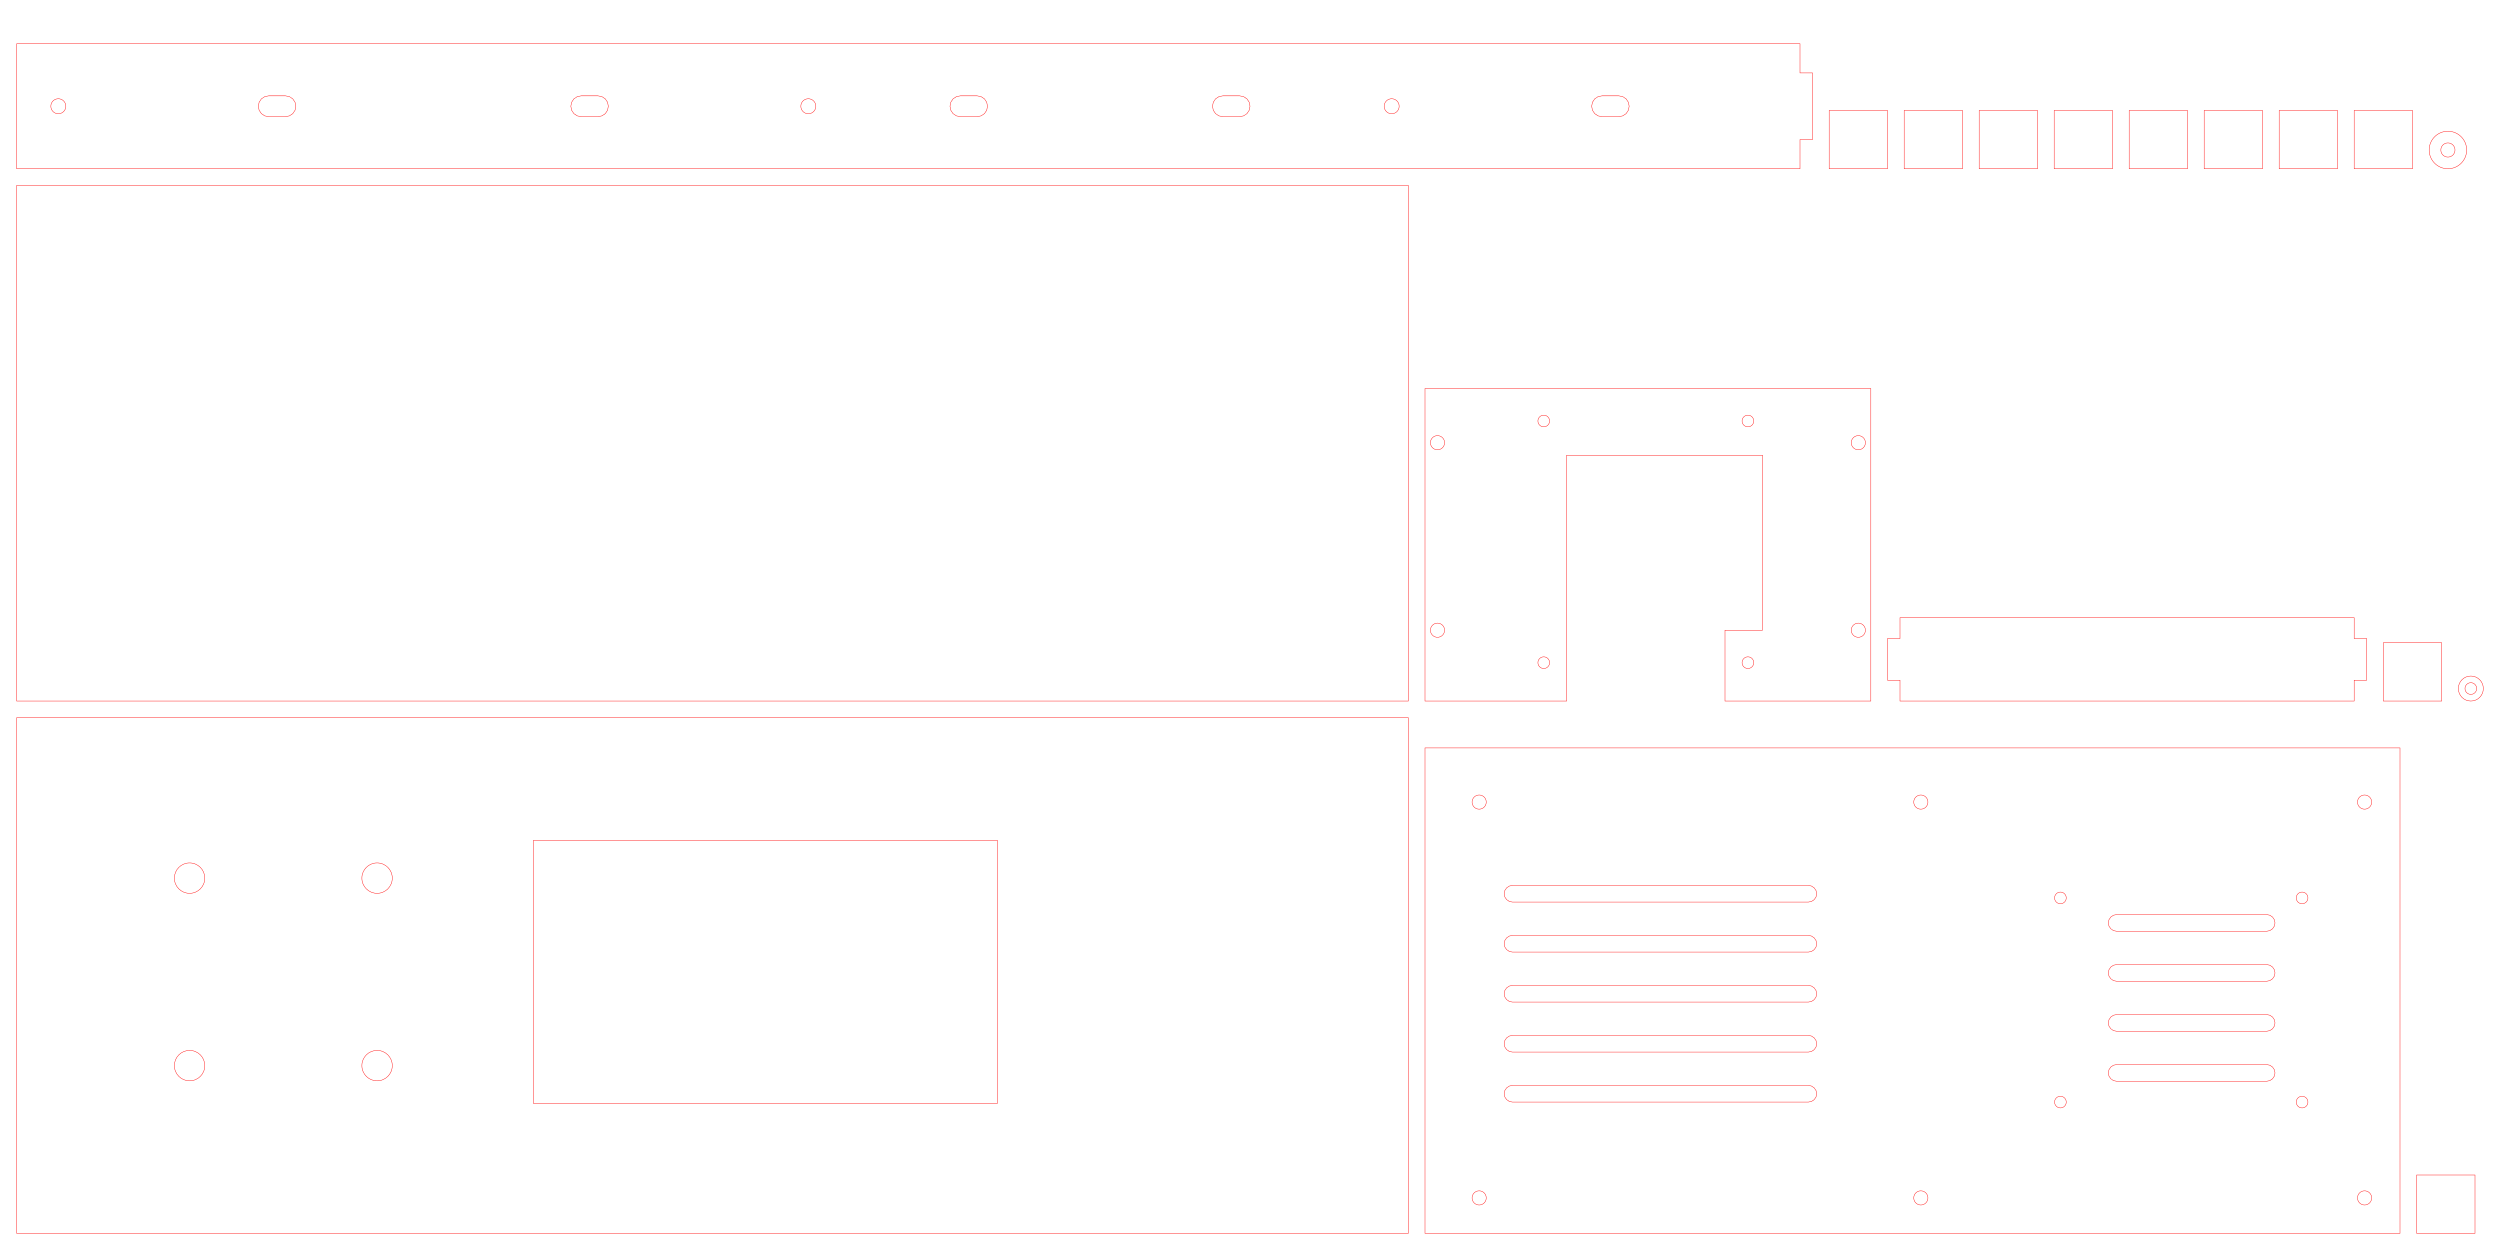
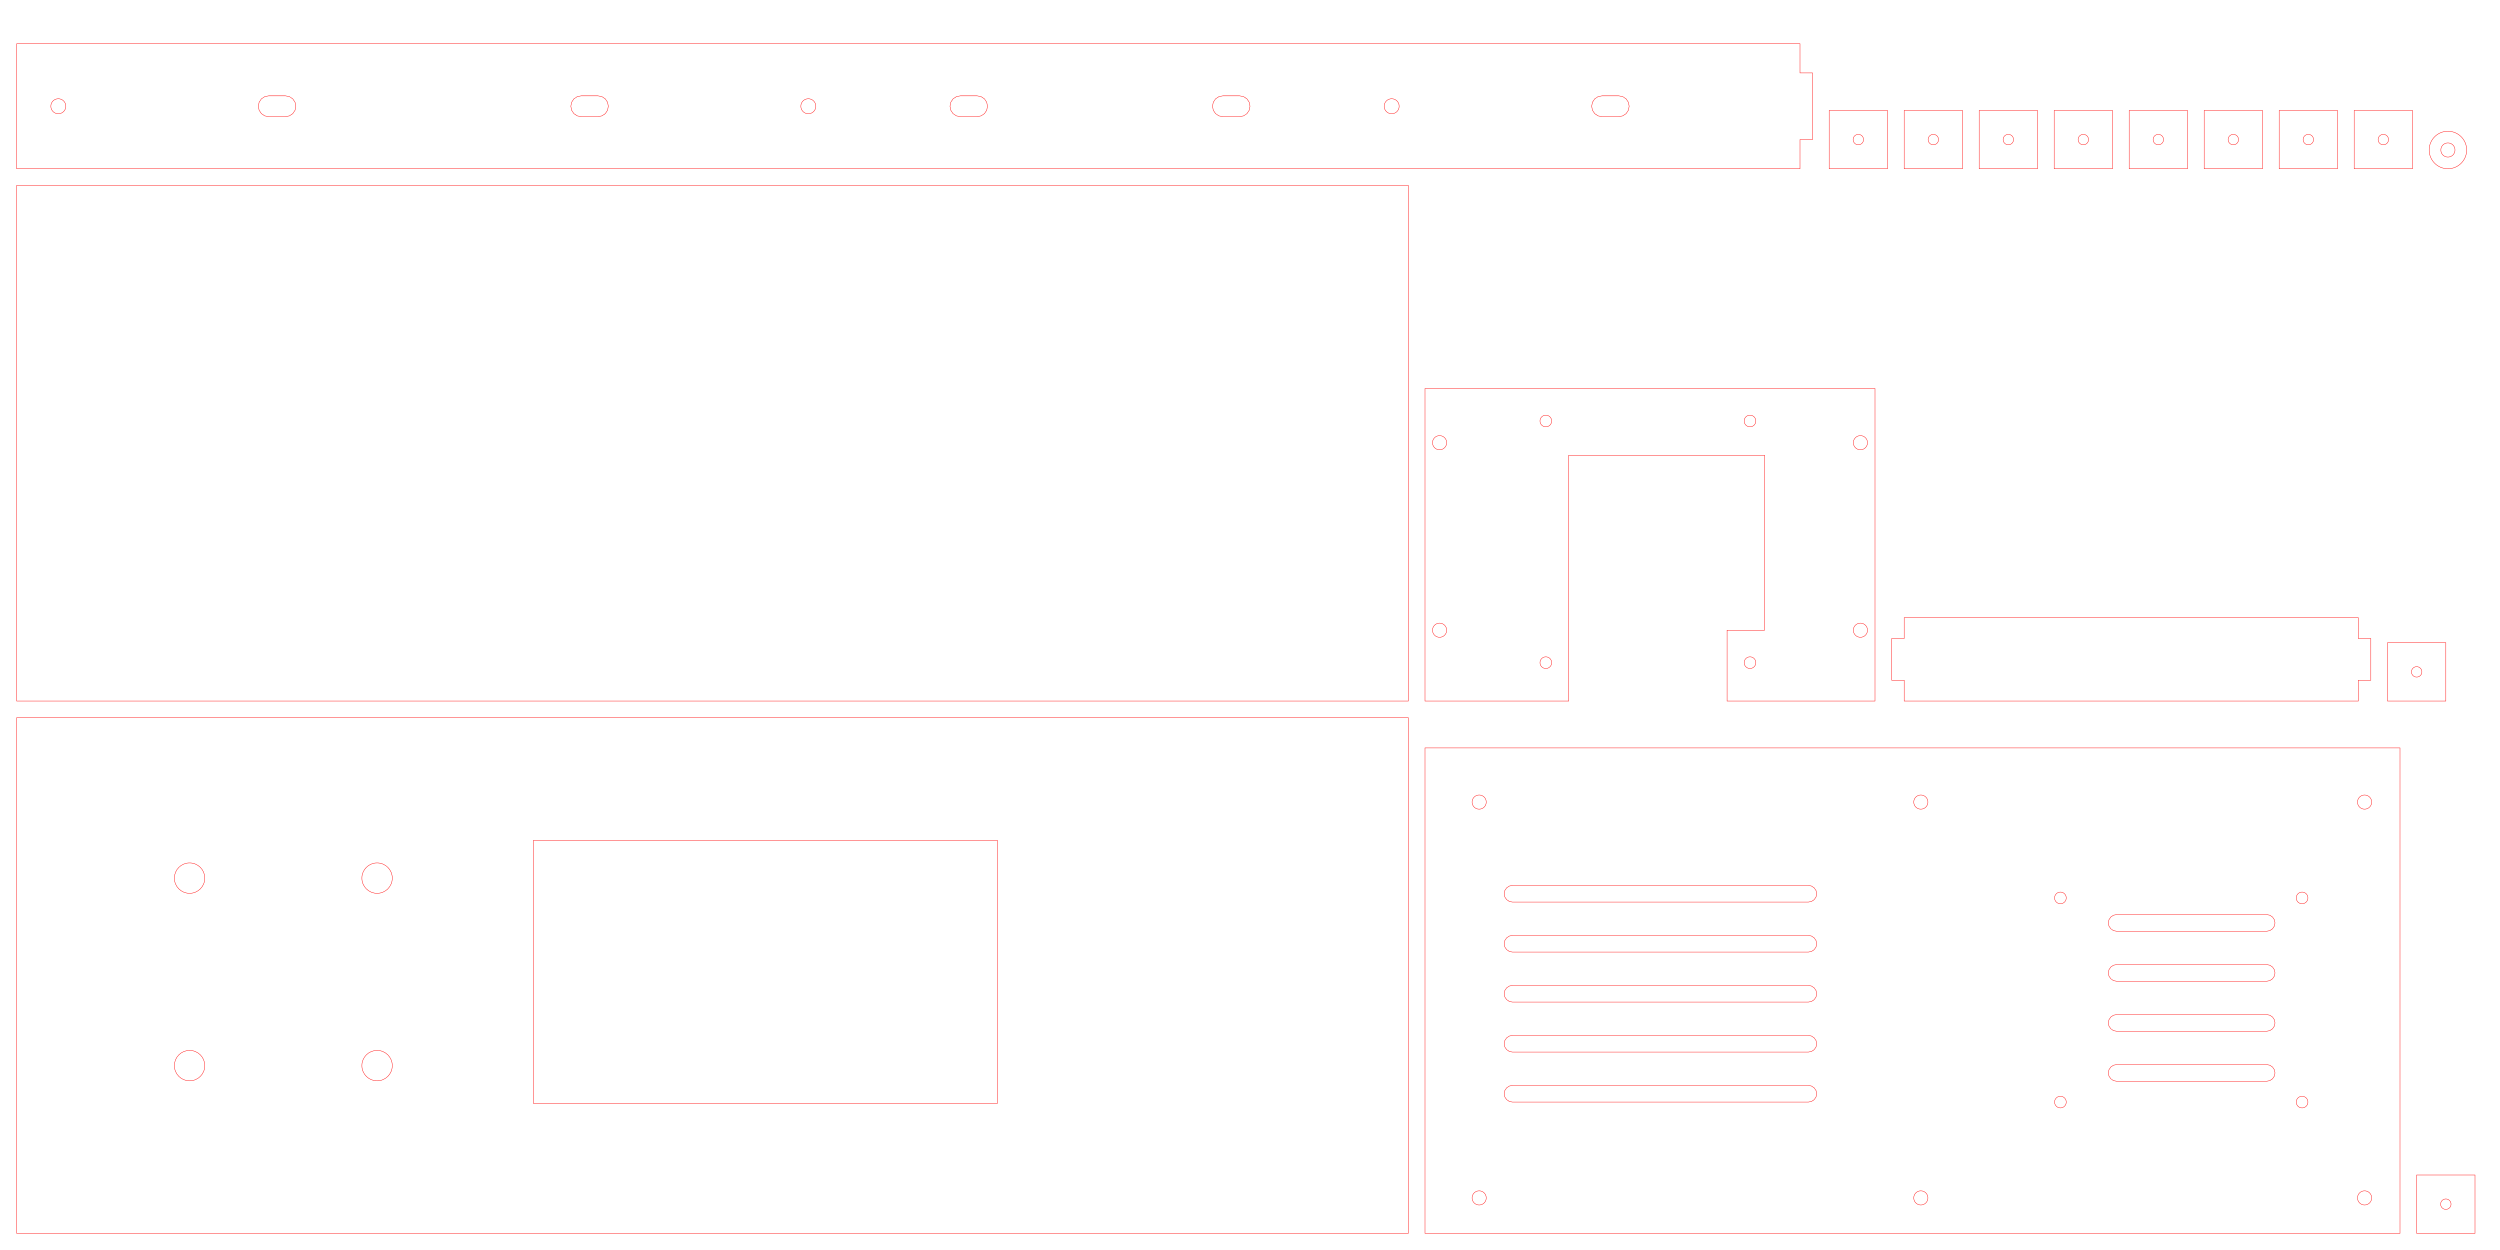
<svg xmlns="http://www.w3.org/2000/svg" width="600.000mm" height="300.000mm" viewBox="0 0 600.000 300.000">
  <polygon points="338.00,296.00 338.00,172.25 4.00,172.25 4.00,296.00" fill="none" stroke="#ff0000" stroke-width="0.1" />
+   <circle cx="45.50" cy="210.75" r="3.65" fill="none" stroke="#ff0000" stroke-width="0.1" />
  <circle cx="45.50" cy="255.75" r="3.65" fill="none" stroke="#ff0000" stroke-width="0.1" />
-   <circle cx="45.50" cy="210.75" r="3.65" fill="none" stroke="#ff0000" stroke-width="0.1" />
  <circle cx="90.50" cy="255.75" r="3.65" fill="none" stroke="#ff0000" stroke-width="0.1" />
  <circle cx="90.50" cy="210.75" r="3.65" fill="none" stroke="#ff0000" stroke-width="0.1" />
  <polygon points="239.40,264.80 239.40,201.70 128.00,201.70 128.00,264.80" fill="none" stroke="#ff0000" stroke-width="0.1" />
  <polygon points="338.00,168.25 338.00,44.50 4.00,44.50 4.00,168.25" fill="none" stroke="#ff0000" stroke-width="0.1" />
  <polygon points="576.00,296.00 576.00,179.50 342.00,179.50 342.00,296.00" fill="none" stroke="#ff0000" stroke-width="0.1" />
  <circle cx="355.00" cy="287.50" r="1.70" fill="none" stroke="#ff0000" stroke-width="0.1" />
  <circle cx="355.00" cy="192.50" r="1.70" fill="none" stroke="#ff0000" stroke-width="0.1" />
  <circle cx="461.00" cy="287.50" r="1.70" fill="none" stroke="#ff0000" stroke-width="0.1" />
  <circle cx="461.00" cy="192.50" r="1.70" fill="none" stroke="#ff0000" stroke-width="0.1" />
  <circle cx="567.50" cy="287.50" r="1.70" fill="none" stroke="#ff0000" stroke-width="0.1" />
  <circle cx="567.50" cy="192.50" r="1.70" fill="none" stroke="#ff0000" stroke-width="0.1" />
  <circle cx="552.50" cy="264.50" r="1.40" fill="none" stroke="#ff0000" stroke-width="0.1" />
  <circle cx="552.50" cy="215.50" r="1.40" fill="none" stroke="#ff0000" stroke-width="0.1" />
  <circle cx="494.50" cy="264.50" r="1.40" fill="none" stroke="#ff0000" stroke-width="0.1" />
  <circle cx="494.50" cy="215.50" r="1.40" fill="none" stroke="#ff0000" stroke-width="0.1" />
  <polygon points="363.00,260.50 362.24,260.65 361.59,261.09 361.15,261.74 361.00,262.50 361.15,263.26 361.59,263.91 362.24,264.35 363.00,264.50 434.00,264.50 434.76,264.35 435.41,263.91 435.85,263.26 436.00,262.50 435.85,261.74 435.41,261.09 434.76,260.65 434.00,260.50" fill="none" stroke="#ff0000" stroke-width="0.1" />
  <polygon points="363.00,248.50 362.24,248.65 361.59,249.09 361.15,249.74 361.00,250.50 361.15,251.26 361.59,251.91 362.24,252.35 363.00,252.50 434.00,252.50 434.76,252.35 435.41,251.91 435.85,251.26 436.00,250.50 435.85,249.74 435.41,249.09 434.76,248.65 434.00,248.50" fill="none" stroke="#ff0000" stroke-width="0.1" />
  <polygon points="363.00,236.50 362.24,236.65 361.59,237.09 361.15,237.74 361.00,238.50 361.15,239.26 361.59,239.91 362.24,240.35 363.00,240.50 434.00,240.50 434.76,240.35 435.41,239.91 435.85,239.26 436.00,238.50 435.85,237.74 435.41,237.09 434.76,236.65 434.00,236.50" fill="none" stroke="#ff0000" stroke-width="0.1" />
  <polygon points="363.00,224.50 362.24,224.65 361.59,225.09 361.15,225.74 361.00,226.50 361.15,227.26 361.59,227.91 362.24,228.35 363.00,228.50 434.00,228.50 434.76,228.35 435.41,227.91 435.85,227.26 436.00,226.50 435.85,225.74 435.41,225.09 434.76,224.65 434.00,224.50" fill="none" stroke="#ff0000" stroke-width="0.1" />
  <polygon points="363.00,212.50 362.24,212.65 361.59,213.09 361.15,213.74 361.00,214.50 361.15,215.26 361.59,215.91 362.24,216.35 363.00,216.50 434.00,216.50 434.76,216.35 435.41,215.91 435.85,215.26 436.00,214.50 435.85,213.74 435.41,213.09 434.76,212.65 434.00,212.50" fill="none" stroke="#ff0000" stroke-width="0.1" />
  <polygon points="508.00,255.50 507.24,255.65 506.59,256.09 506.15,256.74 506.00,257.50 506.15,258.26 506.59,258.91 507.24,259.35 508.00,259.50 544.00,259.50 544.76,259.35 545.41,258.91 545.85,258.26 546.00,257.50 545.85,256.74 545.41,256.09 544.76,255.65 544.00,255.50" fill="none" stroke="#ff0000" stroke-width="0.1" />
  <polygon points="508.00,243.50 507.24,243.65 506.59,244.09 506.15,244.74 506.00,245.50 506.15,246.26 506.59,246.91 507.24,247.35 508.00,247.50 544.00,247.50 544.76,247.35 545.41,246.91 545.85,246.26 546.00,245.50 545.85,244.74 545.41,244.09 544.76,243.65 544.00,243.50" fill="none" stroke="#ff0000" stroke-width="0.1" />
  <polygon points="508.00,231.50 507.24,231.65 506.59,232.09 506.15,232.74 506.00,233.50 506.15,234.26 506.59,234.91 507.24,235.35 508.00,235.50 544.00,235.50 544.76,235.35 545.41,234.91 545.85,234.26 546.00,233.50 545.85,232.74 545.41,232.09 544.76,231.65 544.00,231.50" fill="none" stroke="#ff0000" stroke-width="0.1" />
  <polygon points="508.00,219.50 507.24,219.65 506.59,220.09 506.15,220.74 506.00,221.50 506.15,222.26 506.59,222.91 507.24,223.35 508.00,223.50 544.00,223.50 544.76,223.35 545.41,222.91 545.85,222.26 546.00,221.50 545.85,220.74 545.41,220.09 544.76,219.65 544.00,219.50" fill="none" stroke="#ff0000" stroke-width="0.1" />
-   <polygon points="342.00,168.25 376.00,168.25 376.00,109.25 423.00,109.25 423.00,151.25 414.00,151.25 414.00,168.25 449.00,168.25 449.00,93.25 342.00,93.25" fill="none" stroke="#ff0000" stroke-width="0.1" />
-   <circle cx="370.50" cy="159.04" r="1.40" fill="none" stroke="#ff0000" stroke-width="0.1" />
-   <circle cx="419.50" cy="159.04" r="1.40" fill="none" stroke="#ff0000" stroke-width="0.1" />
-   <circle cx="370.50" cy="101.04" r="1.40" fill="none" stroke="#ff0000" stroke-width="0.1" />
-   <circle cx="419.50" cy="101.04" r="1.40" fill="none" stroke="#ff0000" stroke-width="0.1" />
-   <circle cx="345.00" cy="151.25" r="1.70" fill="none" stroke="#ff0000" stroke-width="0.1" />
-   <circle cx="345.00" cy="106.25" r="1.70" fill="none" stroke="#ff0000" stroke-width="0.1" />
-   <circle cx="446.00" cy="151.25" r="1.70" fill="none" stroke="#ff0000" stroke-width="0.1" />
-   <circle cx="446.00" cy="106.25" r="1.70" fill="none" stroke="#ff0000" stroke-width="0.1" />
+   <polygon points="342.00,168.25 376.50,168.25 376.50,109.25 423.50,109.25 423.50,151.25 414.50,151.25 414.50,168.25 450.00,168.25 450.00,93.25 342.00,93.25" fill="none" stroke="#ff0000" stroke-width="0.1" />
+   <circle cx="371.00" cy="159.04" r="1.40" fill="none" stroke="#ff0000" stroke-width="0.1" />
+   <circle cx="420.00" cy="159.04" r="1.40" fill="none" stroke="#ff0000" stroke-width="0.1" />
+   <circle cx="371.00" cy="101.04" r="1.40" fill="none" stroke="#ff0000" stroke-width="0.1" />
+   <circle cx="420.00" cy="101.04" r="1.40" fill="none" stroke="#ff0000" stroke-width="0.1" />
+   <circle cx="345.50" cy="151.25" r="1.70" fill="none" stroke="#ff0000" stroke-width="0.1" />
+   <circle cx="345.50" cy="106.25" r="1.70" fill="none" stroke="#ff0000" stroke-width="0.1" />
+   <circle cx="446.50" cy="151.25" r="1.70" fill="none" stroke="#ff0000" stroke-width="0.1" />
+   <circle cx="446.50" cy="106.25" r="1.70" fill="none" stroke="#ff0000" stroke-width="0.1" />
  <polygon points="432.00,40.50 432.00,33.50 435.00,33.50 435.00,17.50 432.00,17.50 432.00,10.50 4.00,10.50 4.00,40.50" fill="none" stroke="#ff0000" stroke-width="0.1" />
  <polygon points="64.50,23.00 63.54,23.19 62.73,23.73 62.19,24.54 62.00,25.50 62.19,26.46 62.73,27.27 63.54,27.81 64.50,28.00 68.50,28.00 69.46,27.81 70.27,27.27 70.81,26.46 71.00,25.50 70.81,24.54 70.27,23.73 69.46,23.19 68.50,23.00" fill="none" stroke="#ff0000" stroke-width="0.1" />
  <circle cx="14.00" cy="25.50" r="1.80" fill="none" stroke="#ff0000" stroke-width="0.1" />
  <polygon points="384.50,23.00 383.54,23.19 382.73,23.73 382.19,24.54 382.00,25.50 382.19,26.46 382.73,27.27 383.54,27.81 384.50,28.00 388.50,28.00 389.46,27.81 390.27,27.27 390.81,26.46 391.00,25.50 390.81,24.54 390.27,23.73 389.46,23.19 388.50,23.00" fill="none" stroke="#ff0000" stroke-width="0.1" />
  <polygon points="139.50,23.00 138.54,23.19 137.73,23.73 137.19,24.54 137.00,25.50 137.19,26.46 137.73,27.27 138.54,27.81 139.50,28.00 143.50,28.00 144.46,27.81 145.27,27.27 145.81,26.46 146.00,25.50 145.81,24.54 145.27,23.73 144.46,23.19 143.50,23.00" fill="none" stroke="#ff0000" stroke-width="0.1" />
  <polygon points="293.50,23.00 292.54,23.19 291.73,23.73 291.19,24.54 291.00,25.50 291.19,26.46 291.73,27.27 292.54,27.81 293.50,28.00 297.50,28.00 298.46,27.81 299.27,27.27 299.81,26.46 300.00,25.50 299.81,24.54 299.27,23.73 298.46,23.19 297.50,23.00" fill="none" stroke="#ff0000" stroke-width="0.1" />
  <polygon points="230.50,23.00 229.54,23.19 228.73,23.73 228.19,24.54 228.00,25.50 228.19,26.46 228.73,27.27 229.54,27.81 230.50,28.00 234.50,28.00 235.46,27.81 236.27,27.27 236.81,26.46 237.00,25.50 236.81,24.54 236.27,23.73 235.46,23.19 234.50,23.00" fill="none" stroke="#ff0000" stroke-width="0.1" />
  <circle cx="334.00" cy="25.50" r="1.80" fill="none" stroke="#ff0000" stroke-width="0.1" />
  <circle cx="194.00" cy="25.50" r="1.80" fill="none" stroke="#ff0000" stroke-width="0.1" />
-   <polygon points="456.00,168.25 565.00,168.25 565.00,163.25 568.00,163.25 568.00,153.25 565.00,153.25 565.00,148.25 456.00,148.25 456.00,153.25 453.00,153.25 453.00,163.25 456.00,163.25" fill="none" stroke="#ff0000" stroke-width="0.1" />
+   <polygon points="457.00,168.25 566.00,168.25 566.00,163.25 569.00,163.25 569.00,153.25 566.00,153.25 566.00,148.25 457.00,148.25 457.00,153.25 454.00,153.25 454.00,163.25 457.00,163.25" fill="none" stroke="#ff0000" stroke-width="0.1" />
  <polygon points="580.00,296.00 594.00,296.00 594.00,282.00 580.00,282.00" fill="none" stroke="#ff0000" stroke-width="0.1" />
-   <polygon points="572.00,168.25 586.00,168.25 586.00,154.25 572.00,154.25" fill="none" stroke="#ff0000" stroke-width="0.1" />
+   <circle cx="587.00" cy="289.00" r="1.25" fill="none" stroke="#ff0000" stroke-width="0.1" />
+   <polygon points="573.00,168.25 587.00,168.25 587.00,154.25 573.00,154.25" fill="none" stroke="#ff0000" stroke-width="0.1" />
+   <circle cx="580.00" cy="161.25" r="1.25" fill="none" stroke="#ff0000" stroke-width="0.1" />
  <polygon points="439.00,40.50 453.00,40.50 453.00,26.50 439.00,26.50" fill="none" stroke="#ff0000" stroke-width="0.1" />
+   <circle cx="446.00" cy="33.50" r="1.25" fill="none" stroke="#ff0000" stroke-width="0.1" />
  <polygon points="457.00,40.50 471.00,40.50 471.00,26.50 457.00,26.50" fill="none" stroke="#ff0000" stroke-width="0.1" />
+   <circle cx="464.00" cy="33.50" r="1.25" fill="none" stroke="#ff0000" stroke-width="0.1" />
  <polygon points="475.00,40.50 489.00,40.50 489.00,26.50 475.00,26.50" fill="none" stroke="#ff0000" stroke-width="0.1" />
+   <circle cx="482.00" cy="33.50" r="1.25" fill="none" stroke="#ff0000" stroke-width="0.1" />
  <polygon points="493.00,40.50 507.00,40.50 507.00,26.50 493.00,26.50" fill="none" stroke="#ff0000" stroke-width="0.1" />
+   <circle cx="500.00" cy="33.50" r="1.25" fill="none" stroke="#ff0000" stroke-width="0.1" />
  <polygon points="511.00,40.50 525.00,40.50 525.00,26.50 511.00,26.50" fill="none" stroke="#ff0000" stroke-width="0.1" />
+   <circle cx="518.00" cy="33.50" r="1.25" fill="none" stroke="#ff0000" stroke-width="0.1" />
  <polygon points="529.00,40.50 543.00,40.50 543.00,26.50 529.00,26.50" fill="none" stroke="#ff0000" stroke-width="0.1" />
+   <circle cx="536.00" cy="33.50" r="1.25" fill="none" stroke="#ff0000" stroke-width="0.1" />
  <polygon points="547.00,40.50 561.00,40.50 561.00,26.50 547.00,26.50" fill="none" stroke="#ff0000" stroke-width="0.1" />
+   <circle cx="554.00" cy="33.50" r="1.25" fill="none" stroke="#ff0000" stroke-width="0.1" />
  <polygon points="565.00,40.50 579.00,40.50 579.00,26.50 565.00,26.50" fill="none" stroke="#ff0000" stroke-width="0.1" />
+   <circle cx="572.00" cy="33.50" r="1.25" fill="none" stroke="#ff0000" stroke-width="0.1" />
  <circle cx="587.50" cy="36.00" r="4.50" fill="none" stroke="#ff0000" stroke-width="0.1" />
  <circle cx="587.50" cy="36.00" r="1.70" fill="none" stroke="#ff0000" stroke-width="0.1" />
-   <circle cx="593.00" cy="165.25" r="3.00" fill="none" stroke="#ff0000" stroke-width="0.1" />
-   <circle cx="593.00" cy="165.25" r="1.40" fill="none" stroke="#ff0000" stroke-width="0.1" />
</svg>
